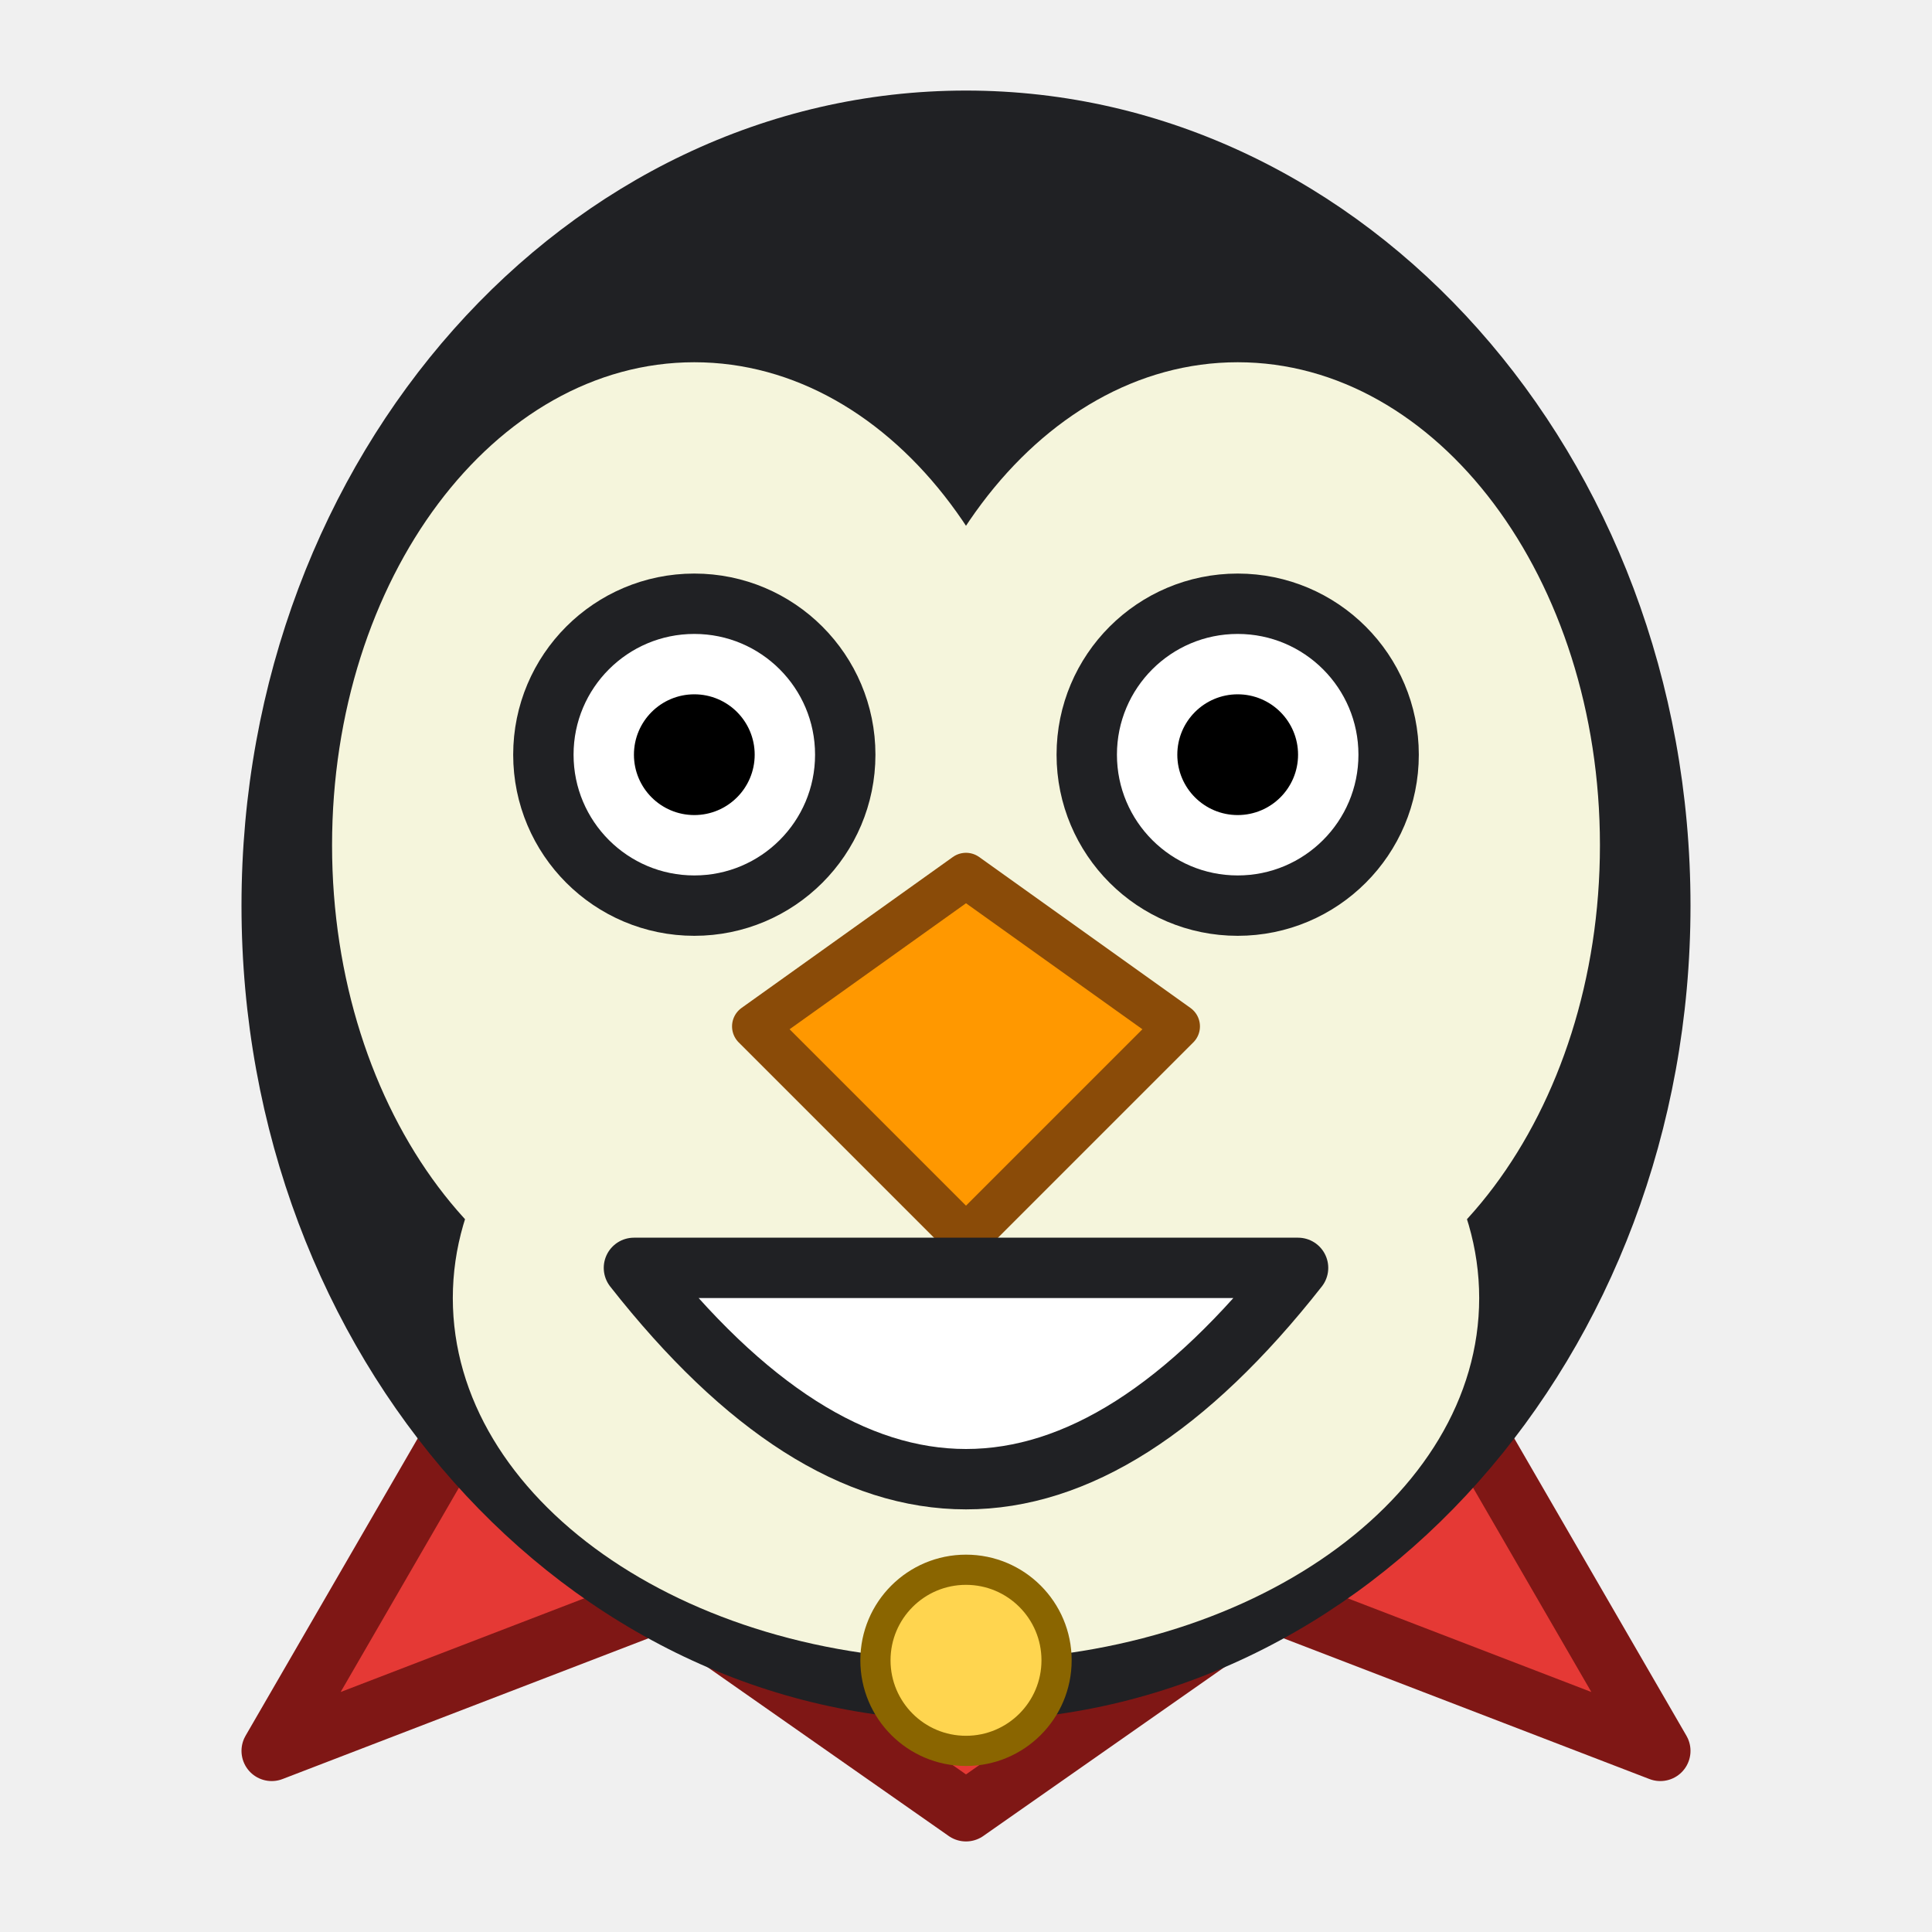
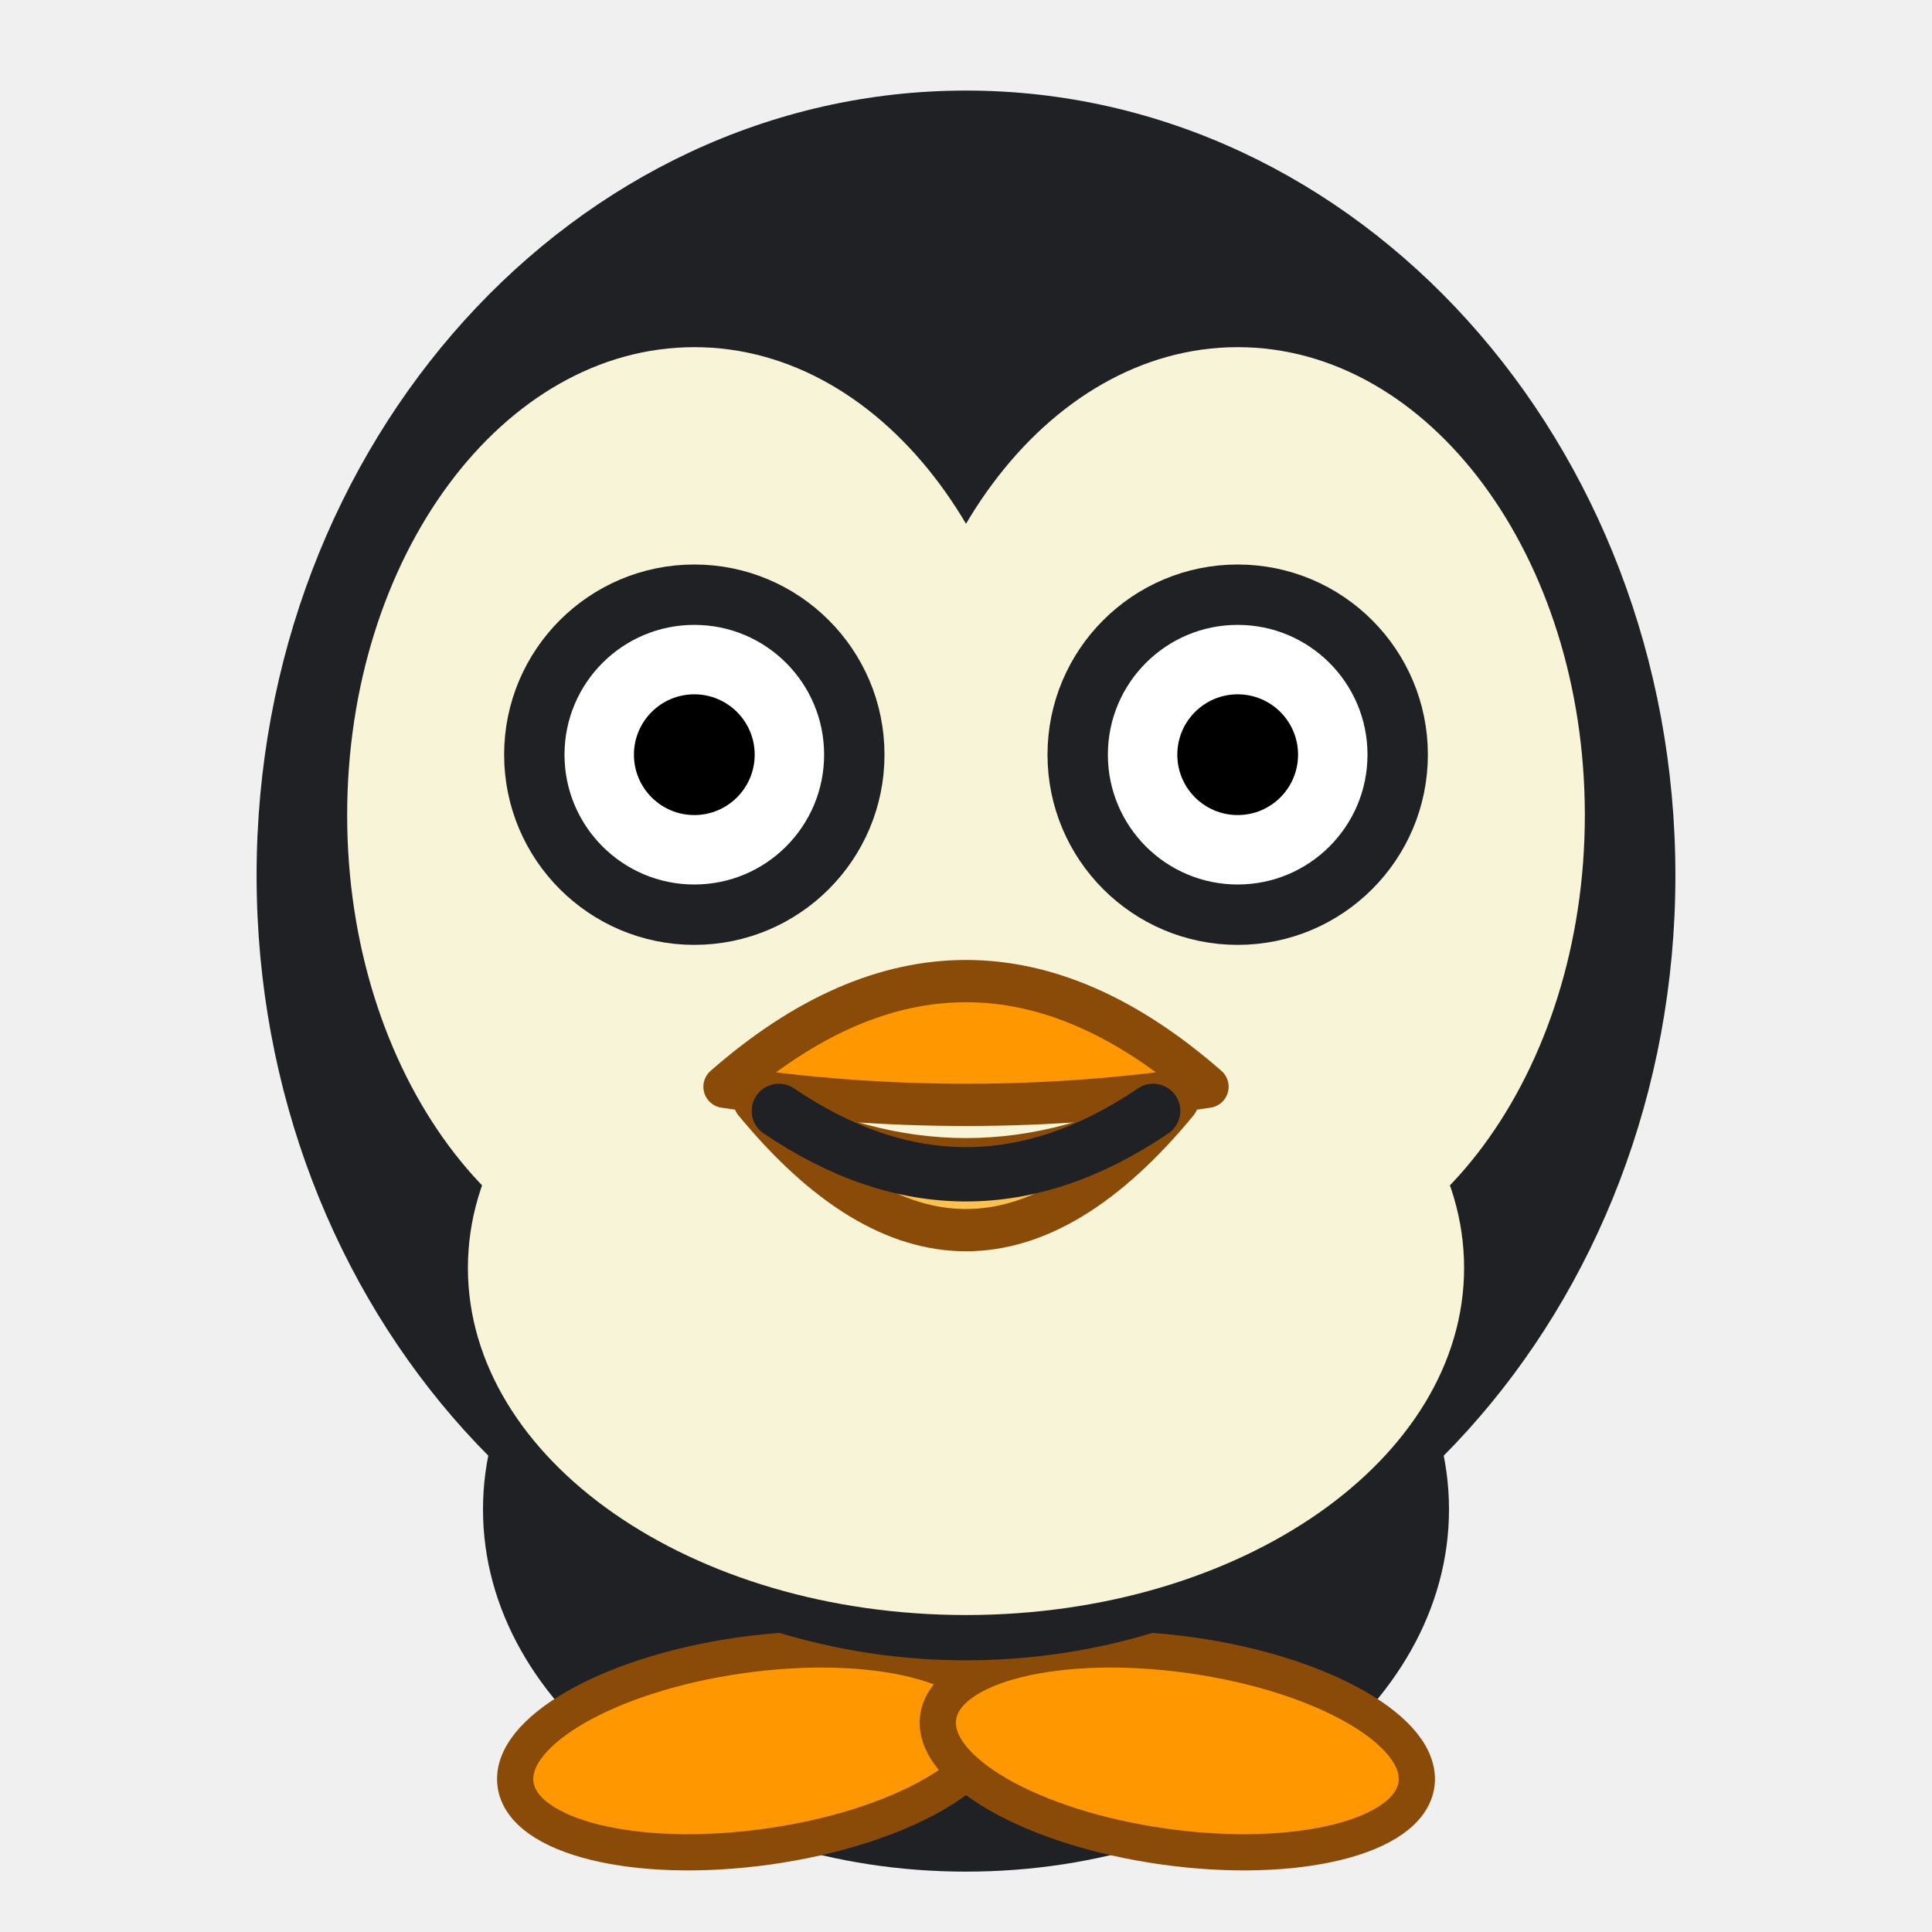
<svg xmlns="http://www.w3.org/2000/svg" width="64" height="64" viewBox="0 0 64 64">
-   <path d="M9 58 20 39h24l11 19-13-5-10 7-10-7z" fill="#e53935" stroke="#7f1715" stroke-width="2" stroke-linejoin="round" />
-   <ellipse cx="32" cy="30" rx="24" ry="27" fill="#202124" />
-   <ellipse cx="23" cy="28" rx="12" ry="16" fill="#f5f5dc" />
-   <ellipse cx="41" cy="28" rx="12" ry="16" fill="#f5f5dc" />
-   <ellipse cx="32" cy="43" rx="17" ry="12" fill="#f5f5dc" />
-   <circle cx="23" cy="25" r="5" fill="#fff" stroke="#202124" stroke-width="2" />
-   <circle cx="41" cy="25" r="5" fill="#fff" stroke="#202124" stroke-width="2" />
+   <ellipse cx="32" cy="50" rx="16" ry="12" fill="#202124" />
+   <ellipse cx="25" cy="58" rx="8" ry="3.2" fill="#ff9800" stroke="#8a4b08" stroke-width="1.2" transform="rotate(-8 25 58)" />
+   <ellipse cx="39" cy="58" rx="8" ry="3.2" fill="#ff9800" stroke="#8a4b08" stroke-width="1.2" transform="rotate(8 39 58)" />
+   <ellipse cx="32" cy="29" rx="23.5" ry="26" fill="#202124" />
+   <ellipse cx="23" cy="27" rx="11.5" ry="15.5" fill="#f7f4d7" />
+   <ellipse cx="41" cy="27" rx="11.5" ry="15.5" fill="#f7f4d7" />
+   <ellipse cx="32" cy="42" rx="16.5" ry="11.5" fill="#f7f4d7" />
+   <circle cx="23" cy="25" r="5.3" fill="#fff" stroke="#202124" stroke-width="2" />
+   <circle cx="41" cy="25" r="5.3" fill="#fff" stroke="#202124" stroke-width="2" />
  <circle cx="23" cy="25" r="2" />
  <circle cx="41" cy="25" r="2" />
-   <path d="m25 34 7-5 7 5-7 7z" fill="#ff9800" stroke="#8a4b08" stroke-width="1.5" stroke-linejoin="round" />
-   <path d="M21 42q11 14 22 0z" fill="#fff" stroke="#202124" stroke-width="2" stroke-linejoin="round" />
-   <circle cx="32" cy="55" r="3" fill="#ffd54f" stroke="#8a6500" stroke-width="1" />
+   <path d="M24 36 Q32 29 40 36 Q32 37.2 24 36Z" fill="#ff9800" stroke="#8a4b08" stroke-width="1.4" stroke-linejoin="round" />
+   <path d="M25 36.5 Q32 45 39 36.5 Q32 40.3 25 36.5Z" fill="#ffc14d" stroke="#8a4b08" stroke-width="1.4" stroke-linejoin="round" />
+   <path d="M25.8 36.8 Q32 41 38.2 36.8" fill="none" stroke="#202124" stroke-width="1.8" stroke-linecap="round" />
</svg>
